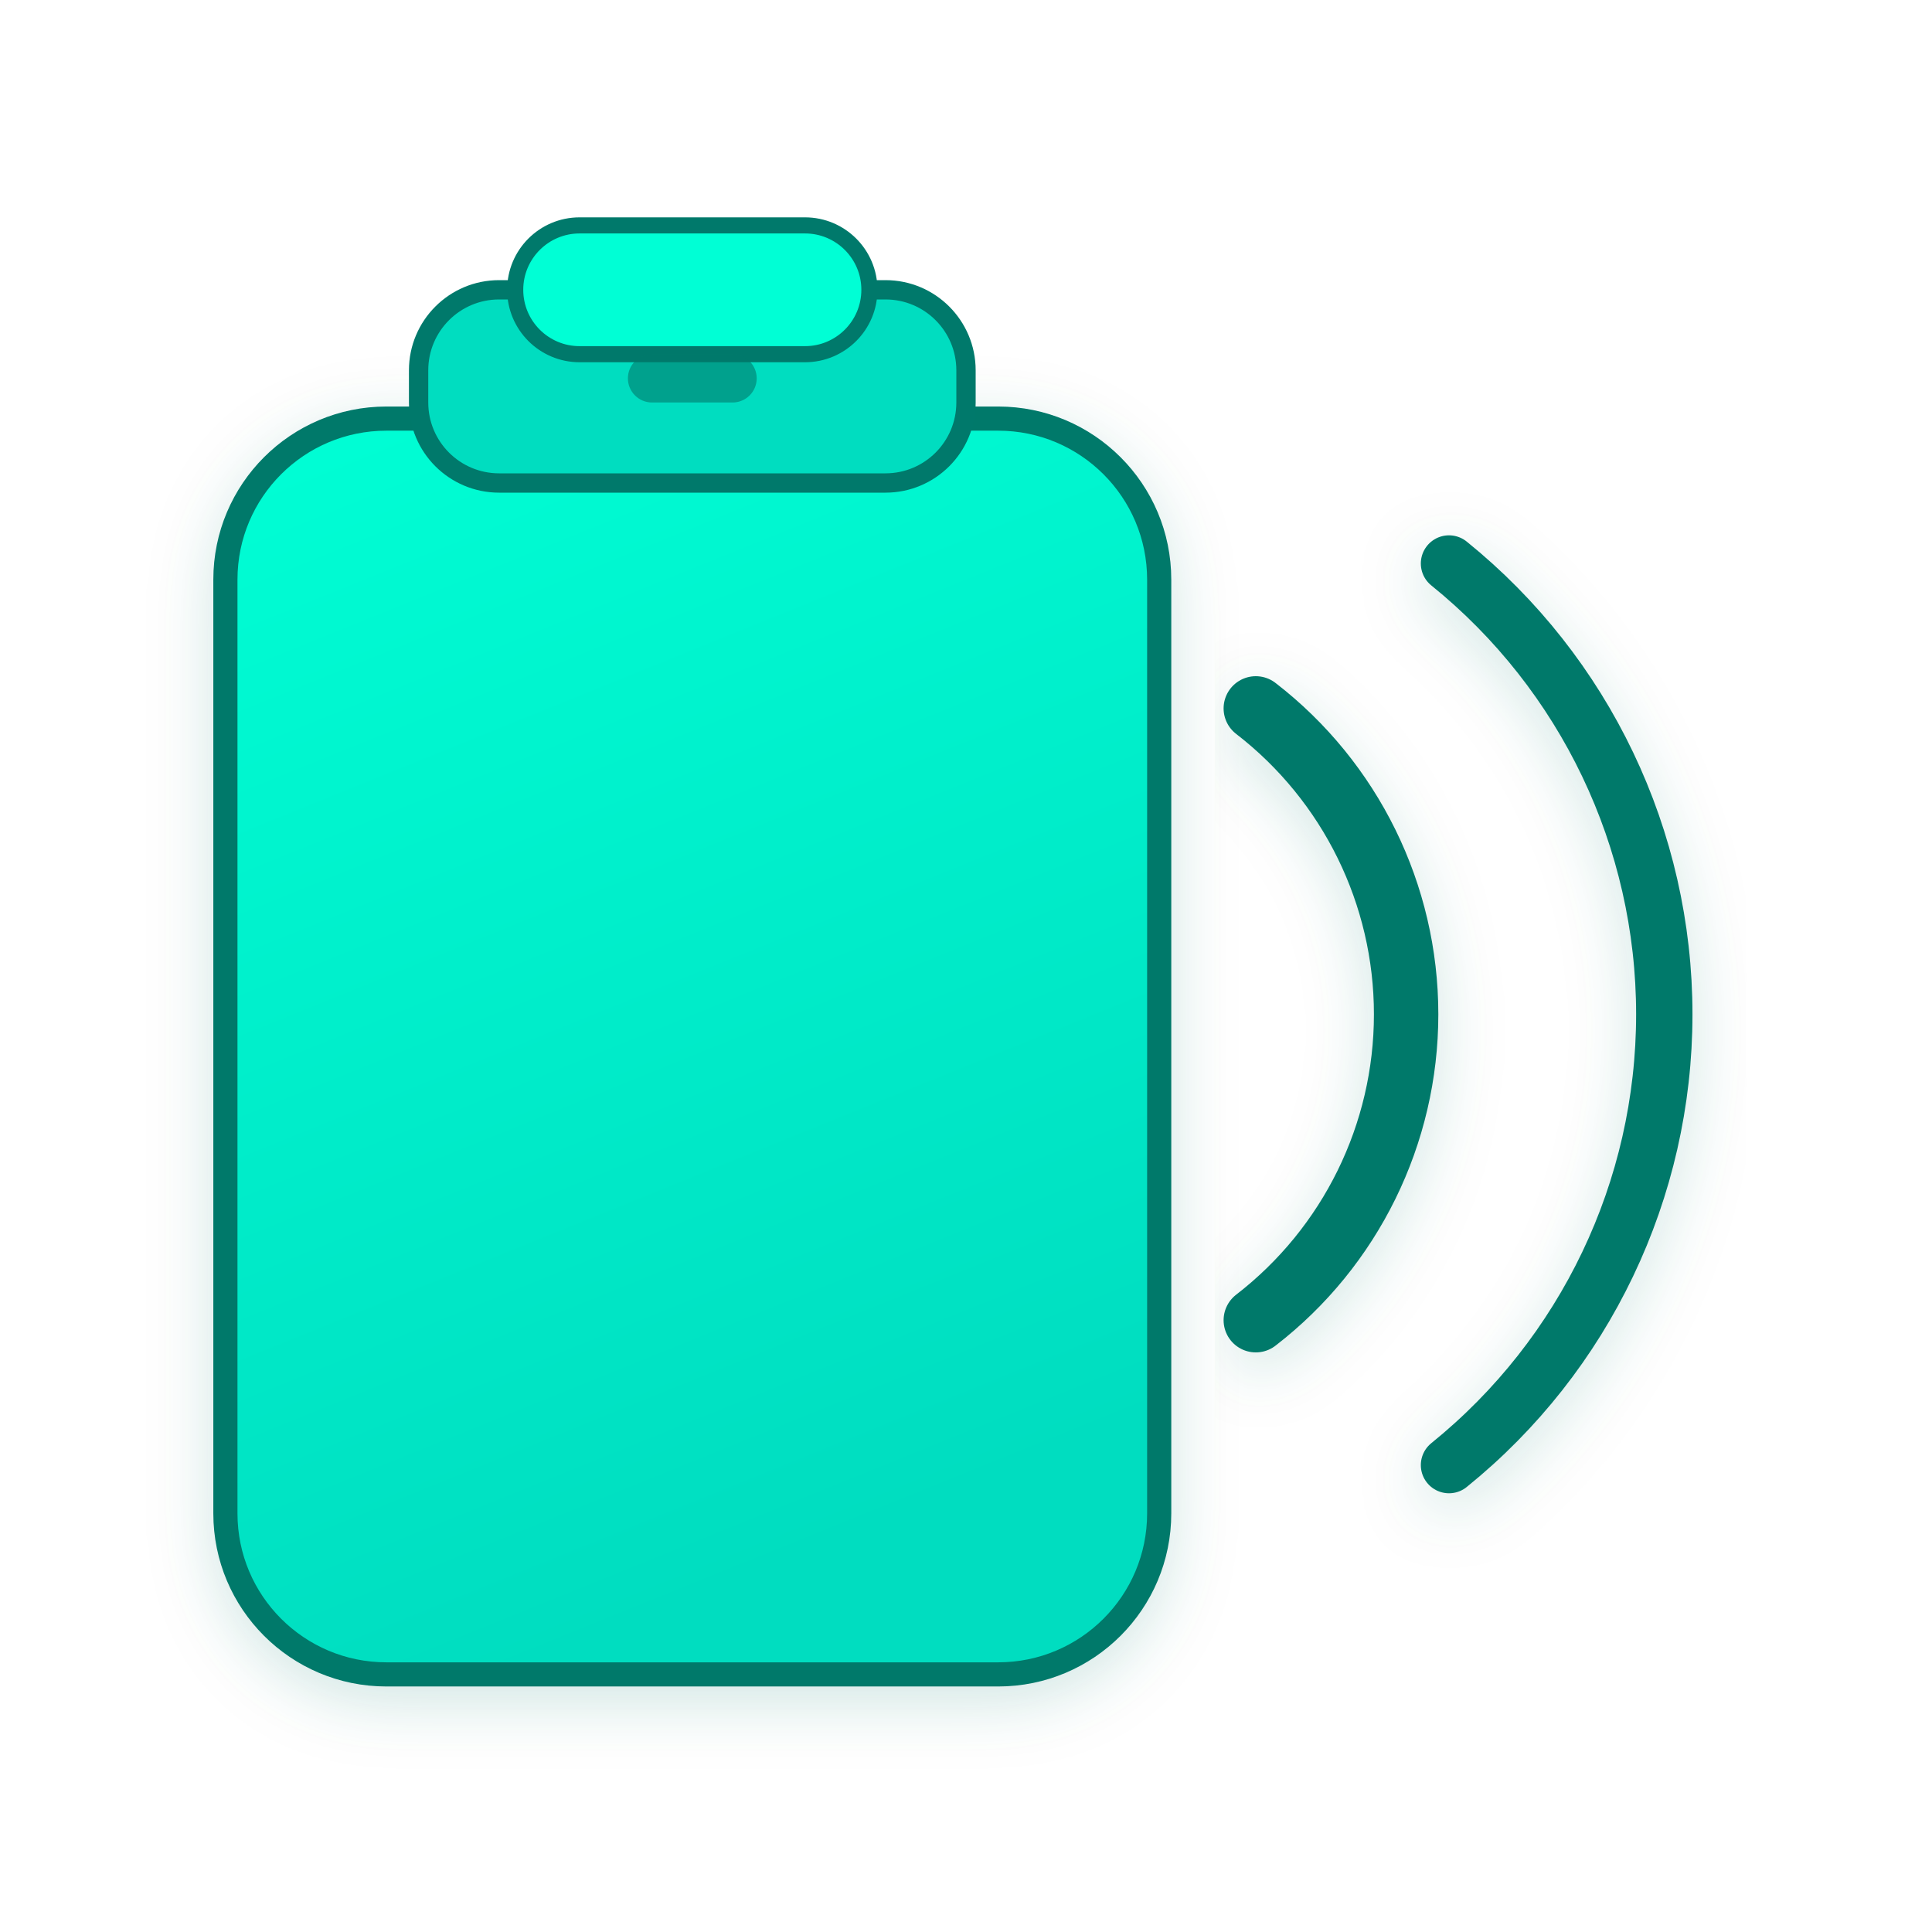
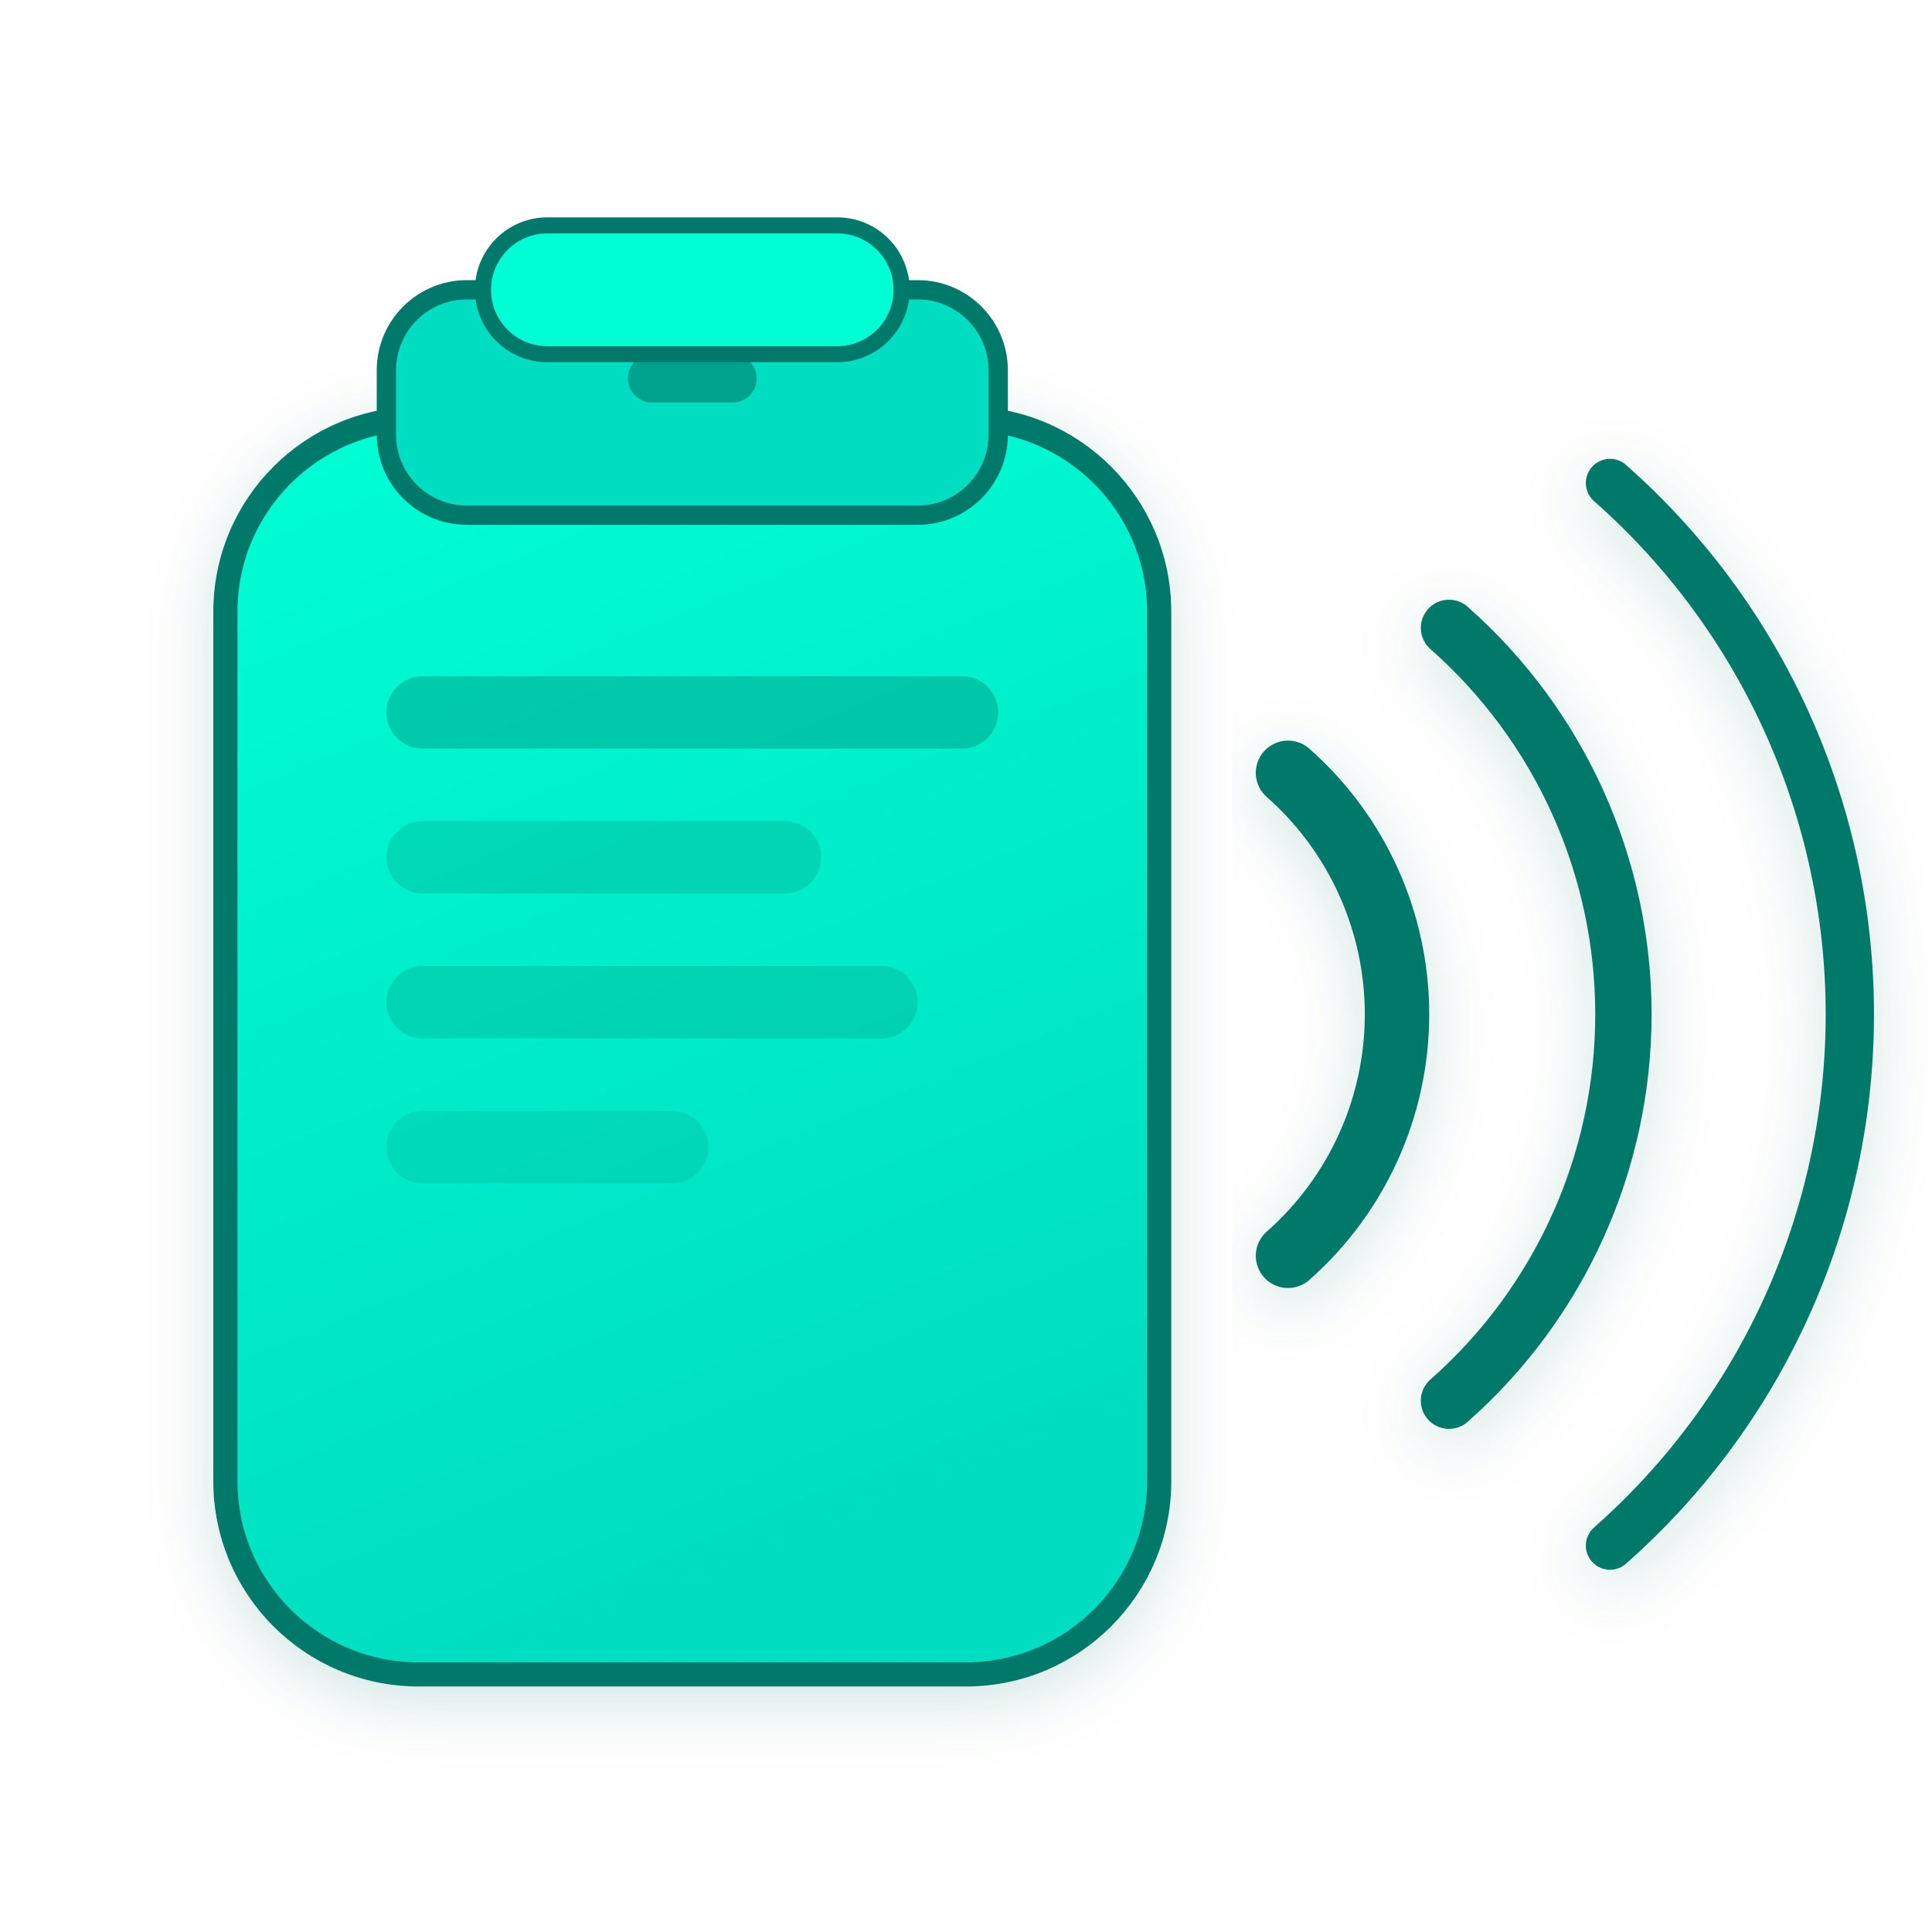
<svg xmlns="http://www.w3.org/2000/svg" width="120" height="120" viewBox="0 0 120 120" fill="none">
  <defs>
    <linearGradient id="boardGrad" x1="0" y1="0" x2="0.3" y2="1">
      <stop stop-color="#00FFD5" />
      <stop offset="1" stop-color="#00DDC0" />
    </linearGradient>
    <filter id="shadow" x="-10%" y="-10%" width="130%" height="130%">
      <feDropShadow dx="0" dy="1" stdDeviation="2" flood-color="#00796B" flood-opacity="0.18" />
    </filter>
  </defs>
-   <rect x="14" y="26" width="58" height="78" rx="10" fill="url(#boardGrad)" stroke="#00796B" stroke-width="1.5" filter="url(#shadow)" />
-   <rect x="26" y="18" width="34" height="12" rx="5" fill="#00DDC0" stroke="#00796B" stroke-width="1.2" />
-   <rect x="32" y="14" width="22" height="8" rx="4" fill="#00FFD5" stroke="#00796B" stroke-width="1" />
+   <rect x="14" y="26" width="58" height="78" rx="12" fill="url(#boardGrad)" stroke="#00796B" stroke-width="1.5" filter="url(#shadow)" />
+   <rect x="24" y="18" width="38" height="14" rx="5" fill="#00DDC0" stroke="#00796B" stroke-width="1.2" />
+   <rect x="30" y="14" width="26" height="8" rx="4" fill="#00FFD5" stroke="#00796B" stroke-width="1" />
  <rect x="39" y="22" width="8" height="3" rx="1.5" fill="#00796B" opacity="0.6" />
+   <rect x="24" y="42" width="38" height="4.5" rx="2.25" fill="#00796B" opacity="0.35" />
+   <rect x="24" y="51" width="27" height="4.5" rx="2.25" fill="#00796B" opacity="0.22" />
+   <rect x="24" y="60" width="33" height="4.5" rx="2.25" fill="#00796B" opacity="0.22" />
+   <rect x="24" y="69" width="20" height="4.5" rx="2.25" fill="#00796B" opacity="0.15" />
  <g filter="url(#shadow)">
-     <path d="M78 44 A 24 24 0 0 1 78 82" stroke="#00796B" stroke-width="4" stroke-linecap="round" fill="none" />
-     <path d="M90 35 A 36 36 0 0 1 90 91" stroke="#00796B" stroke-width="3.5" stroke-linecap="round" fill="none" />
+     <path d="M80 48 A 20 20 0 0 1 80 78" stroke="#00796B" stroke-width="4" stroke-linecap="round" fill="none" />
+     <path d="M90 39 A 32 32 0 0 1 90 87" stroke="#00796B" stroke-width="3.5" stroke-linecap="round" fill="none" />
+     <path d="M100 30 A 44 44 0 0 1 100 96" stroke="#00796B" stroke-width="3" stroke-linecap="round" fill="none" />
  </g>
</svg>
